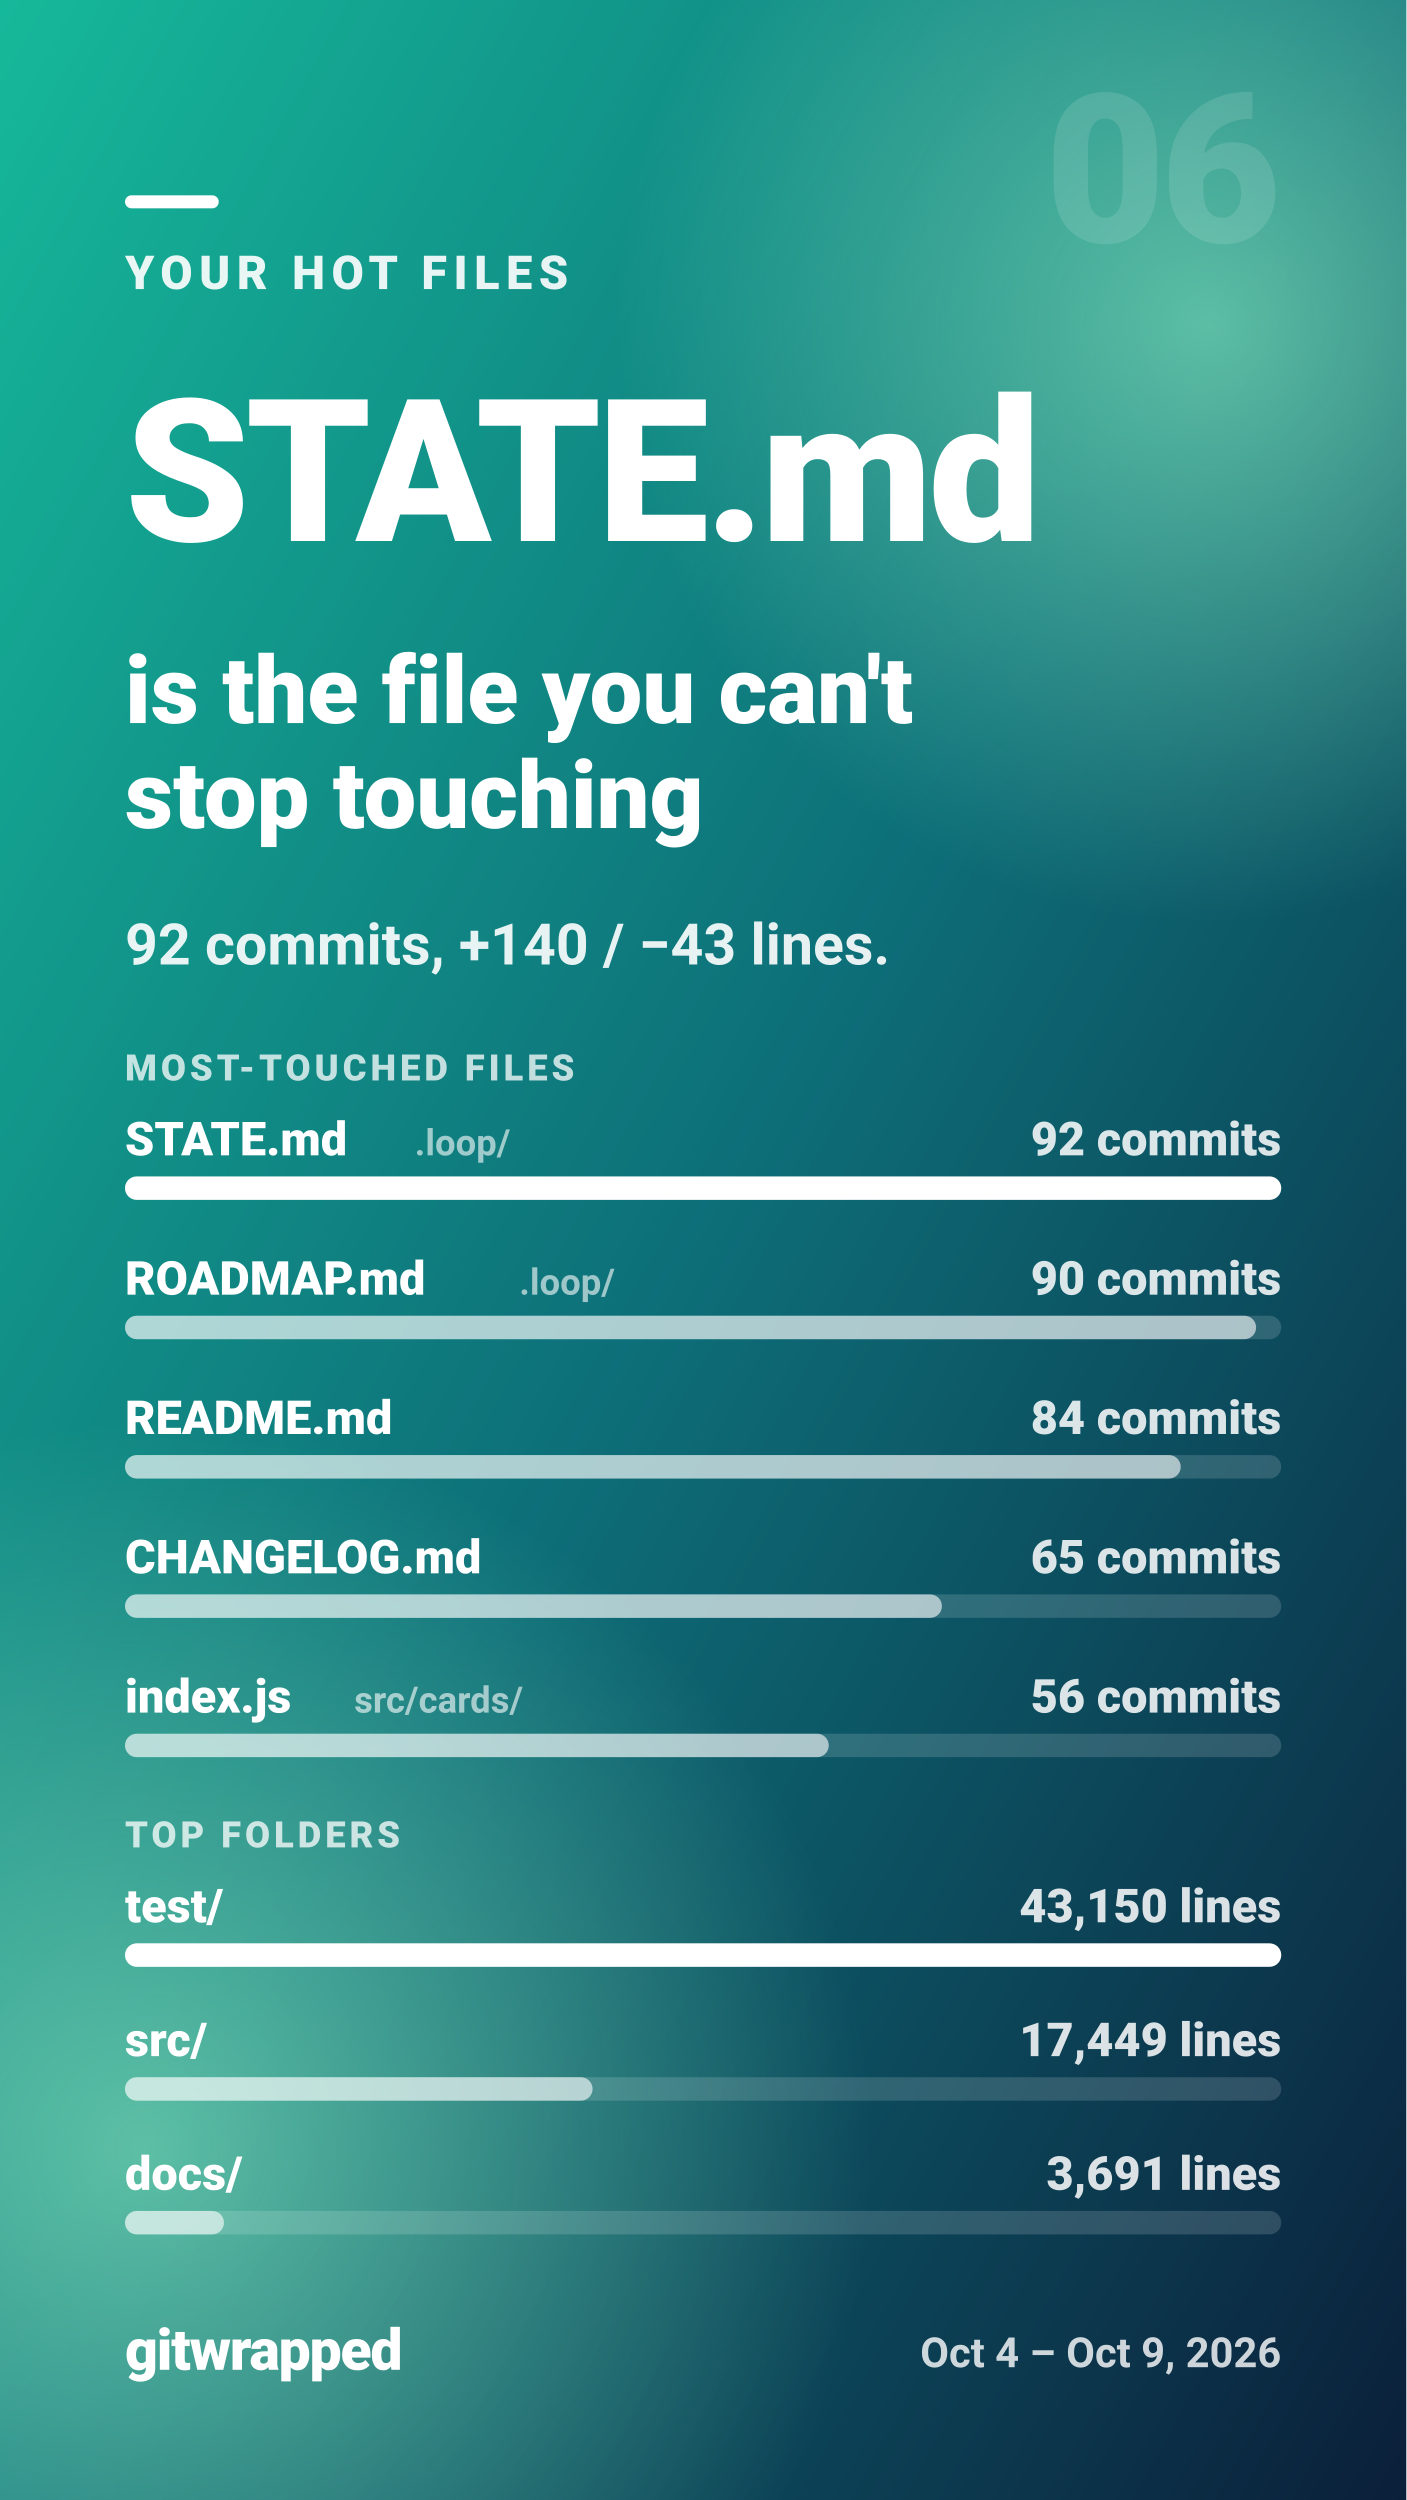
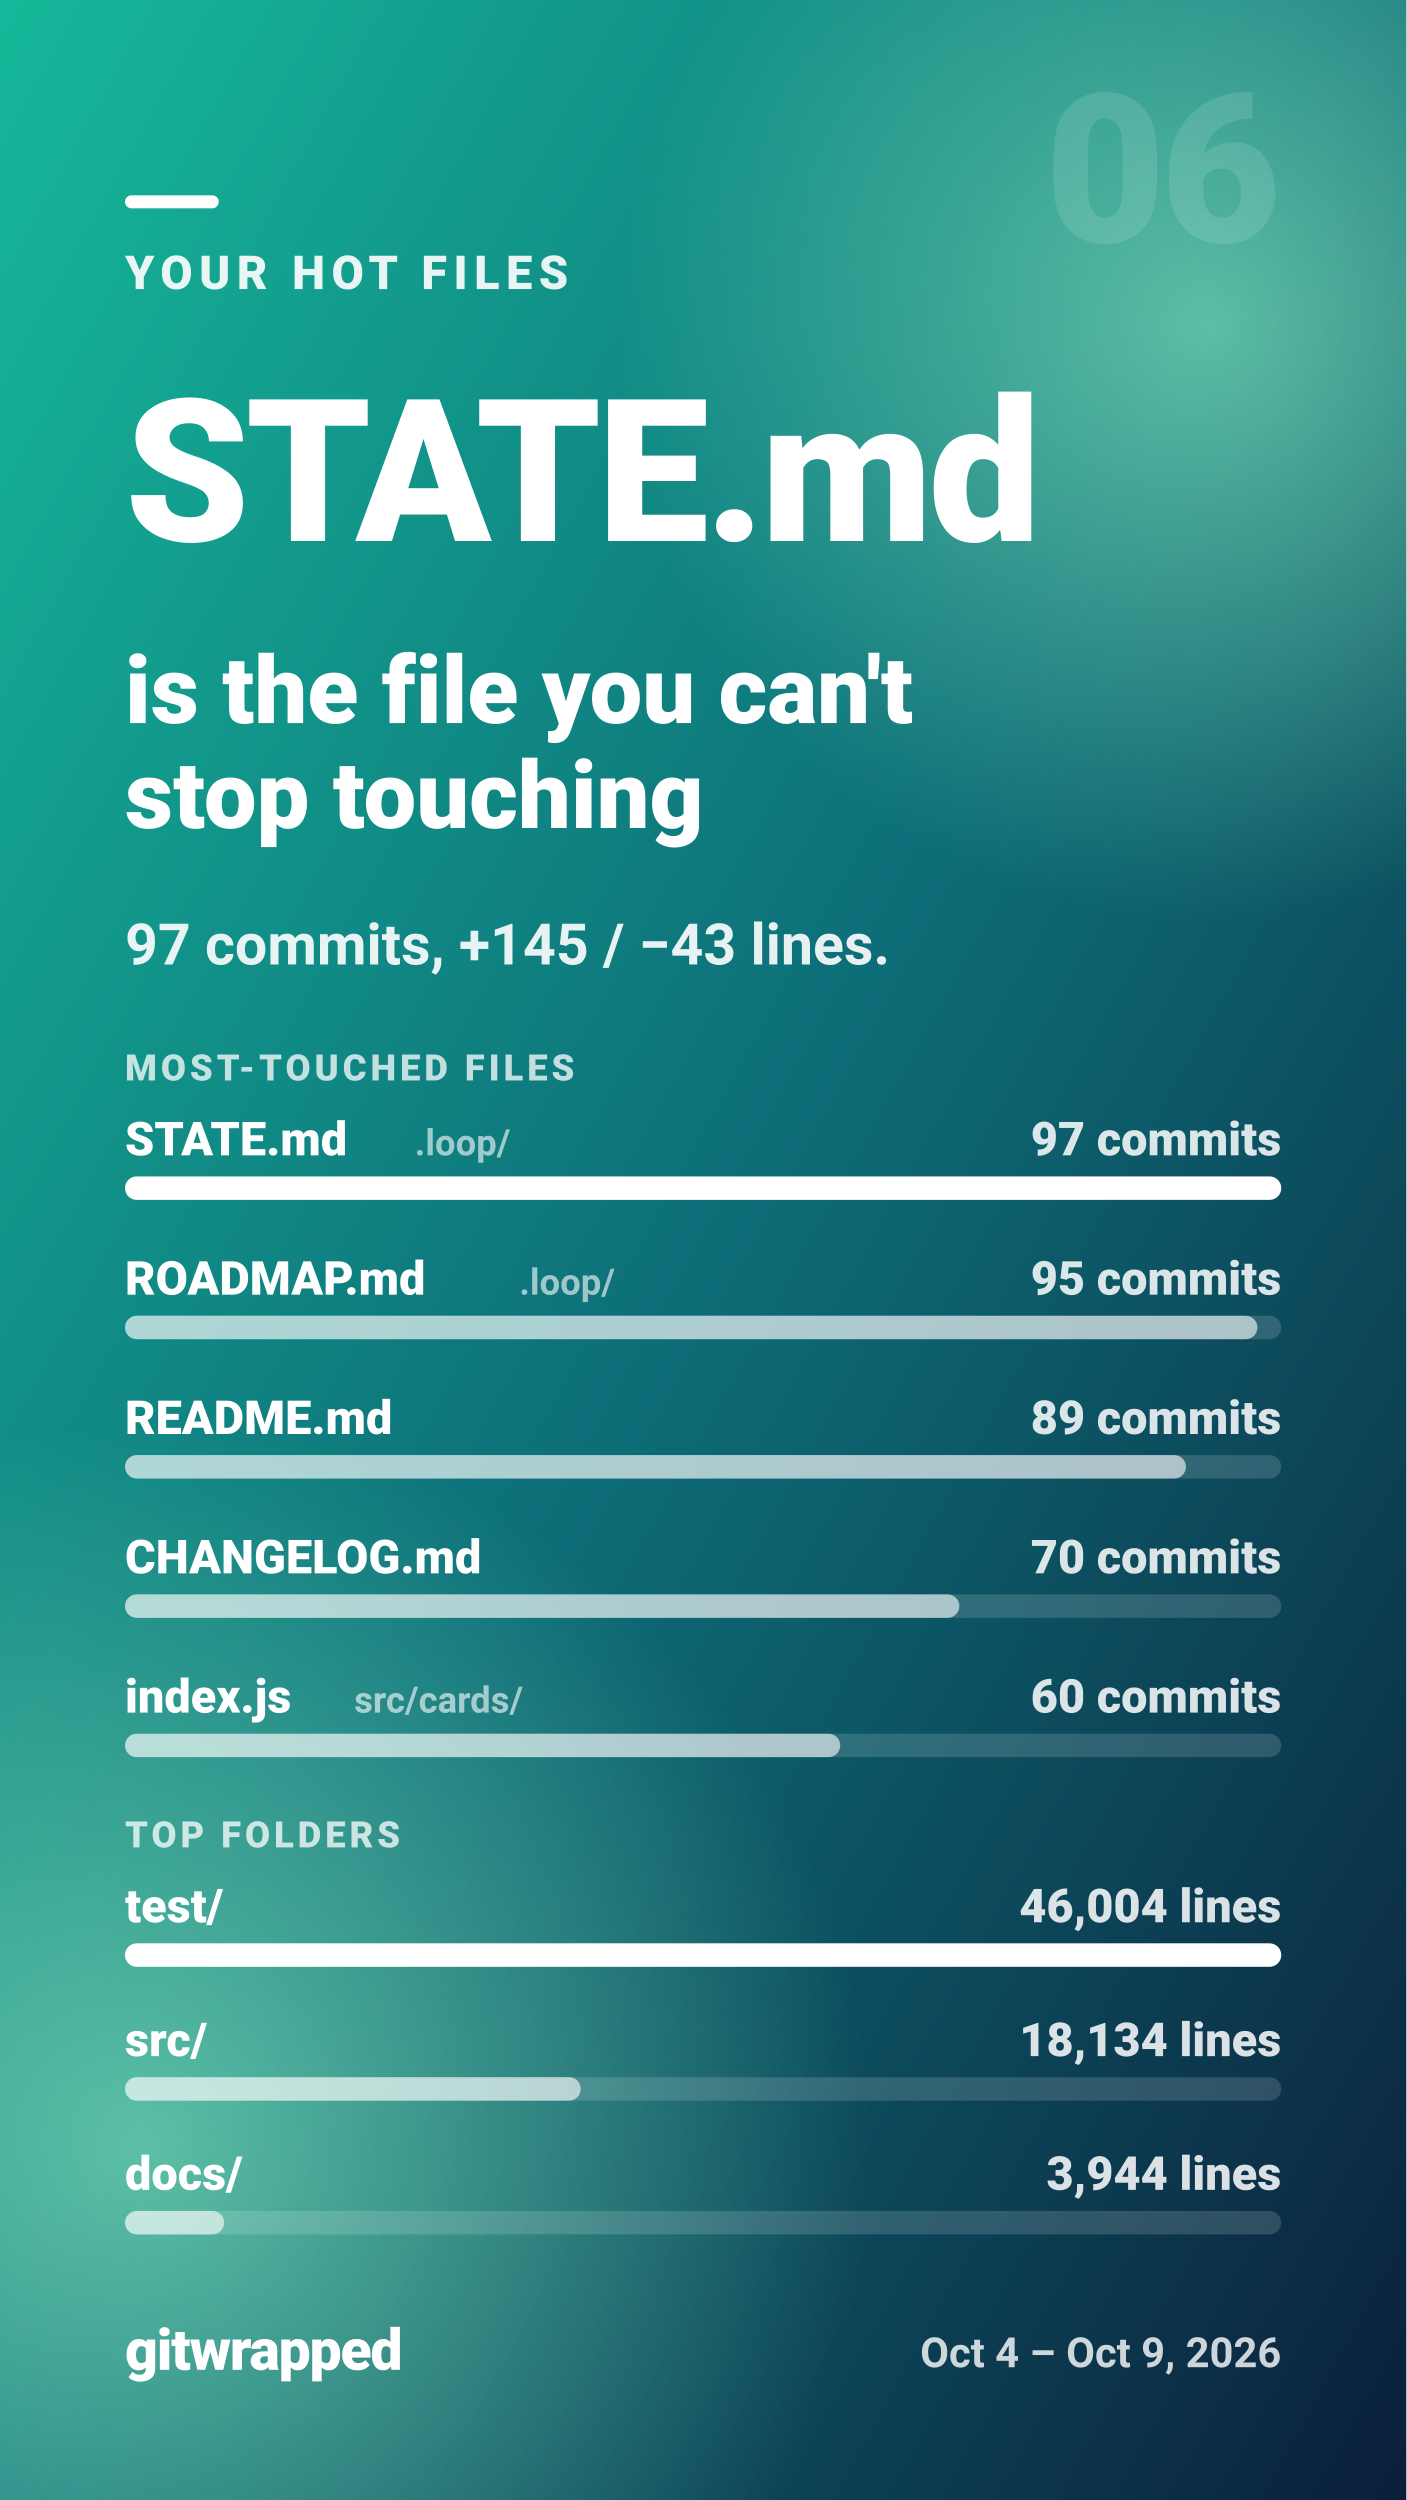
<svg xmlns="http://www.w3.org/2000/svg" width="1080" height="1920" viewBox="0 0 1080 1920" role="img" aria-label="YOUR HOT FILES — STATE.md — is the file you can't stop touching">
  <defs>
    <linearGradient id="gw-hot-files-bg" x1="0" y1="0" x2="1" y2="1">
      <stop offset="0.00" stop-color="#16b89a" />
      <stop offset="0.50" stop-color="#0d6e78" />
      <stop offset="1.00" stop-color="#0b1f3a" />
    </linearGradient>
    <radialGradient id="gw-hot-files-glow">
      <stop offset="0" stop-color="#9dffc9" stop-opacity="0.55" />
      <stop offset="1" stop-color="#9dffc9" stop-opacity="0" />
    </radialGradient>
  </defs>
  <rect width="1080" height="1920" fill="url(#gw-hot-files-bg)" />
  <circle cx="930" cy="250" r="460" fill="url(#gw-hot-files-glow)" />
  <circle cx="110" cy="1650" r="560" fill="url(#gw-hot-files-glow)" />
  <g fill="#ffffff" font-family="system-ui, -apple-system, 'Segoe UI', Roboto, Helvetica, Arial, sans-serif">
    <text x="984" y="186" font-size="160" font-weight="900" fill-opacity="0.12" text-anchor="end" letter-spacing="-4">06</text>
    <rect x="96" y="150" width="72" height="10" rx="5" fill="#ffffff" />
    <text x="96" y="222" font-size="36" font-weight="800" fill-opacity="0.9" letter-spacing="5">YOUR HOT FILES</text>
    <text x="96" y="415.5" font-size="153" font-weight="900" letter-spacing="-3.1">STATE.md</text>
    <text x="96" y="555.3" font-size="72" font-weight="800">is the file you can't</text>
    <text x="96" y="635.9" font-size="72" font-weight="800">stop touching</text>
-     <text x="96" y="740.7" font-size="44" font-weight="600" fill-opacity="0.9">92 commits, +140 / −43 lines.</text>
+     <text x="96" y="740.7" font-size="44" font-weight="600" fill-opacity="0.9">97 commits, +145 / −43 lines.</text>
    <text x="96" y="829.8" font-size="28" font-weight="800" fill-opacity="0.75" letter-spacing="3">MOST-TOUCHED FILES</text>
    <g>
      <text x="96" y="887.3" font-size="36" font-weight="800">STATE.md</text>
      <text x="318.5" y="887.3" font-size="28" font-weight="600" fill-opacity="0.6">.loop/</text>
-       <text x="984" y="887.3" font-size="36" font-weight="800" fill-opacity="0.85" text-anchor="end">92 commits</text>
+       <text x="984" y="887.3" font-size="36" font-weight="800" fill-opacity="0.85" text-anchor="end">97 commits</text>
      <rect x="96" y="903.5" width="888" height="18" rx="9" fill-opacity="0.15" />
      <rect x="96" y="903.5" width="888" height="18" rx="9" />
    </g>
    <g>
      <text x="96" y="994.3" font-size="36" font-weight="800">ROADMAP.md</text>
      <text x="398.8" y="994.3" font-size="28" font-weight="600" fill-opacity="0.6">.loop/</text>
-       <text x="984" y="994.3" font-size="36" font-weight="800" fill-opacity="0.85" text-anchor="end">90 commits</text>
+       <text x="984" y="994.3" font-size="36" font-weight="800" fill-opacity="0.85" text-anchor="end">95 commits</text>
      <rect x="96" y="1010.5" width="888" height="18" rx="9" fill-opacity="0.15" />
-       <rect x="96" y="1010.5" width="868.7" height="18" rx="9" fill-opacity="0.6" />
+       <rect x="96" y="1010.5" width="869.7" height="18" rx="9" fill-opacity="0.6" />
    </g>
    <g>
      <text x="96" y="1101.3" font-size="36" font-weight="800">README.md</text>
-       <text x="984" y="1101.3" font-size="36" font-weight="800" fill-opacity="0.85" text-anchor="end">84 commits</text>
+       <text x="984" y="1101.3" font-size="36" font-weight="800" fill-opacity="0.85" text-anchor="end">89 commits</text>
      <rect x="96" y="1117.5" width="888" height="18" rx="9" fill-opacity="0.15" />
-       <rect x="96" y="1117.5" width="810.8" height="18" rx="9" fill-opacity="0.6" />
+       <rect x="96" y="1117.5" width="814.8" height="18" rx="9" fill-opacity="0.6" />
    </g>
    <g>
      <text x="96" y="1208.3" font-size="36" font-weight="800">CHANGELOG.md</text>
-       <text x="984" y="1208.3" font-size="36" font-weight="800" fill-opacity="0.85" text-anchor="end">65 commits</text>
+       <text x="984" y="1208.3" font-size="36" font-weight="800" fill-opacity="0.85" text-anchor="end">70 commits</text>
      <rect x="96" y="1224.5" width="888" height="18" rx="9" fill-opacity="0.15" />
-       <rect x="96" y="1224.5" width="627.4" height="18" rx="9" fill-opacity="0.6" />
+       <rect x="96" y="1224.5" width="640.8" height="18" rx="9" fill-opacity="0.6" />
    </g>
    <g>
      <text x="96" y="1315.3" font-size="36" font-weight="800">index.js</text>
      <text x="272" y="1315.3" font-size="28" font-weight="600" fill-opacity="0.6">src/cards/</text>
-       <text x="984" y="1315.3" font-size="36" font-weight="800" fill-opacity="0.85" text-anchor="end">56 commits</text>
+       <text x="984" y="1315.3" font-size="36" font-weight="800" fill-opacity="0.85" text-anchor="end">60 commits</text>
      <rect x="96" y="1331.5" width="888" height="18" rx="9" fill-opacity="0.15" />
-       <rect x="96" y="1331.5" width="540.5" height="18" rx="9" fill-opacity="0.6" />
+       <rect x="96" y="1331.5" width="549.3" height="18" rx="9" fill-opacity="0.6" />
    </g>
    <text x="96" y="1418.8" font-size="28" font-weight="800" fill-opacity="0.75" letter-spacing="3">TOP FOLDERS</text>
    <g>
      <text x="96" y="1476.3" font-size="36" font-weight="800">test/</text>
-       <text x="984" y="1476.3" font-size="36" font-weight="800" fill-opacity="0.85" text-anchor="end">43,150 lines</text>
+       <text x="984" y="1476.3" font-size="36" font-weight="800" fill-opacity="0.85" text-anchor="end">46,004 lines</text>
      <rect x="96" y="1492.5" width="888" height="18" rx="9" fill-opacity="0.15" />
      <rect x="96" y="1492.5" width="888" height="18" rx="9" />
    </g>
    <g>
      <text x="96" y="1579.1" font-size="36" font-weight="800">src/</text>
-       <text x="984" y="1579.1" font-size="36" font-weight="800" fill-opacity="0.85" text-anchor="end">17,449 lines</text>
+       <text x="984" y="1579.1" font-size="36" font-weight="800" fill-opacity="0.85" text-anchor="end">18,134 lines</text>
      <rect x="96" y="1595.3" width="888" height="18" rx="9" fill-opacity="0.15" />
-       <rect x="96" y="1595.3" width="359.1" height="18" rx="9" fill-opacity="0.6" />
+       <rect x="96" y="1595.3" width="350" height="18" rx="9" fill-opacity="0.6" />
    </g>
    <g>
      <text x="96" y="1681.8" font-size="36" font-weight="800">docs/</text>
-       <text x="984" y="1681.8" font-size="36" font-weight="800" fill-opacity="0.85" text-anchor="end">3,691 lines</text>
+       <text x="984" y="1681.8" font-size="36" font-weight="800" fill-opacity="0.85" text-anchor="end">3,944 lines</text>
      <rect x="96" y="1698" width="888" height="18" rx="9" fill-opacity="0.15" />
-       <rect x="96" y="1698" width="76" height="18" rx="9" fill-opacity="0.6" />
+       <rect x="96" y="1698" width="76.1" height="18" rx="9" fill-opacity="0.6" />
    </g>
    <text x="96" y="1820" font-size="44" font-weight="900" letter-spacing="-1">gitwrapped</text>
    <text x="984" y="1818" font-size="32" font-weight="600" fill-opacity="0.8" text-anchor="end">Oct 4 – Oct 9, 2026</text>
  </g>
</svg>
